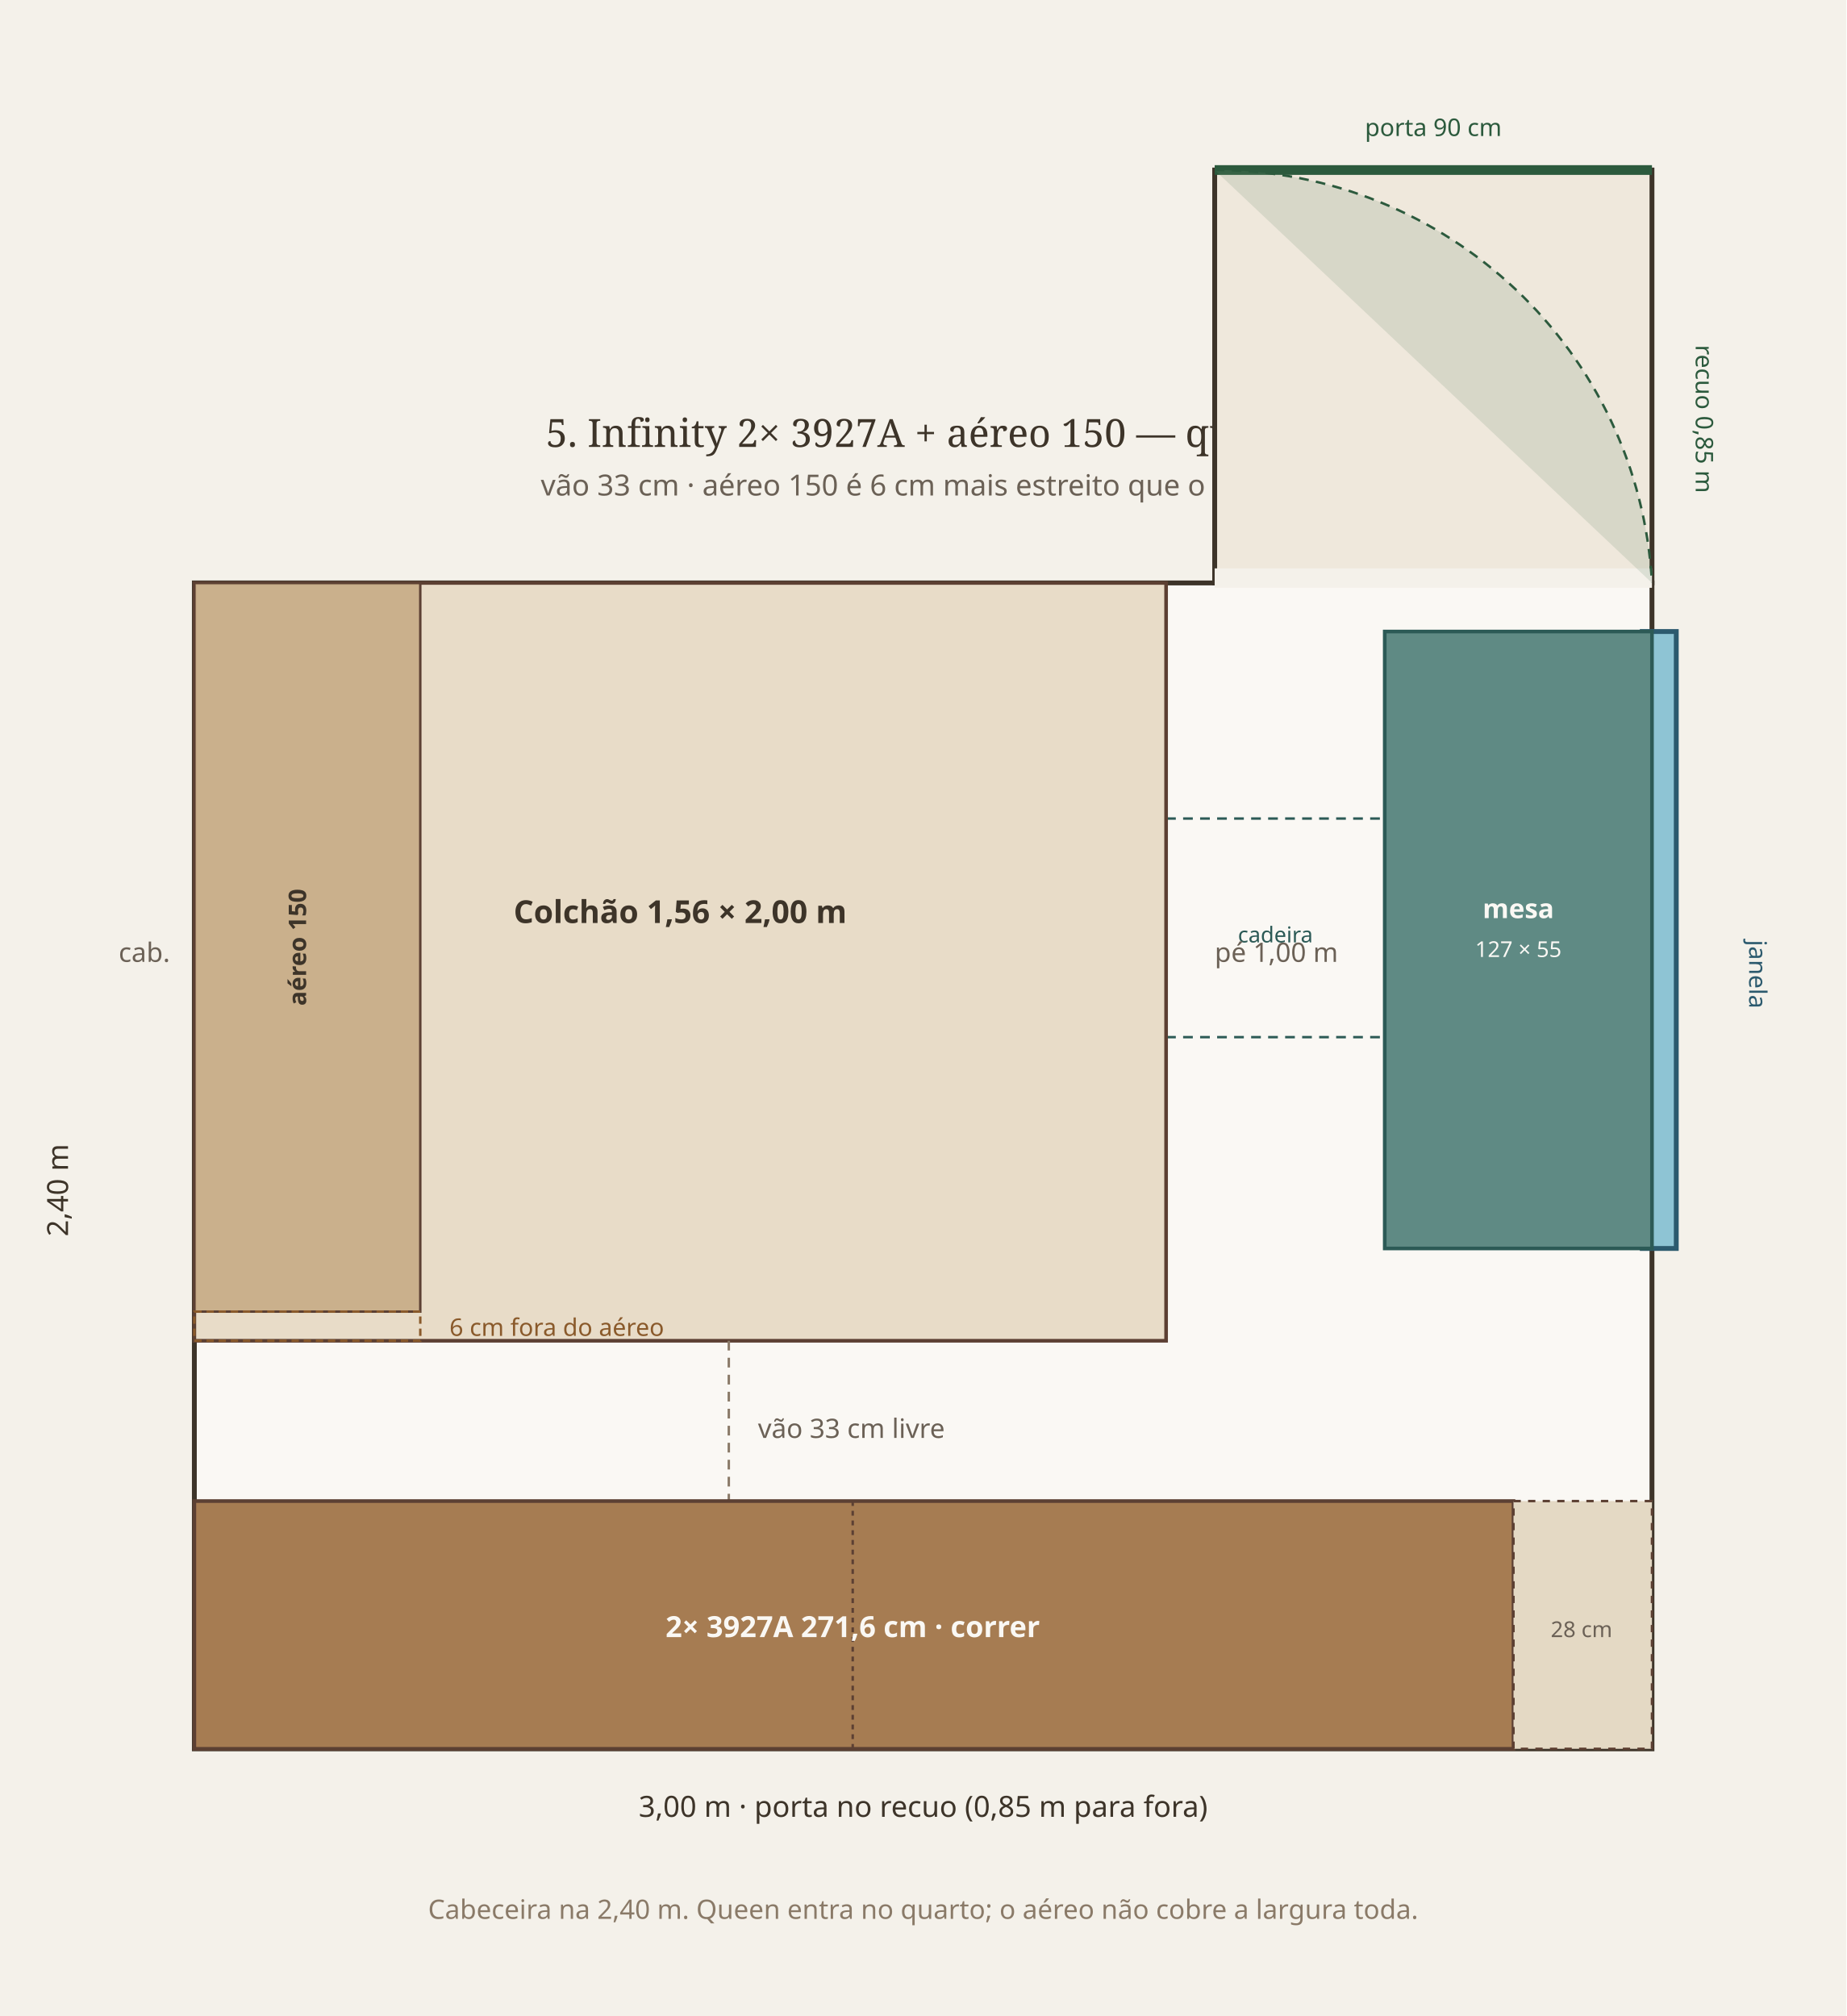
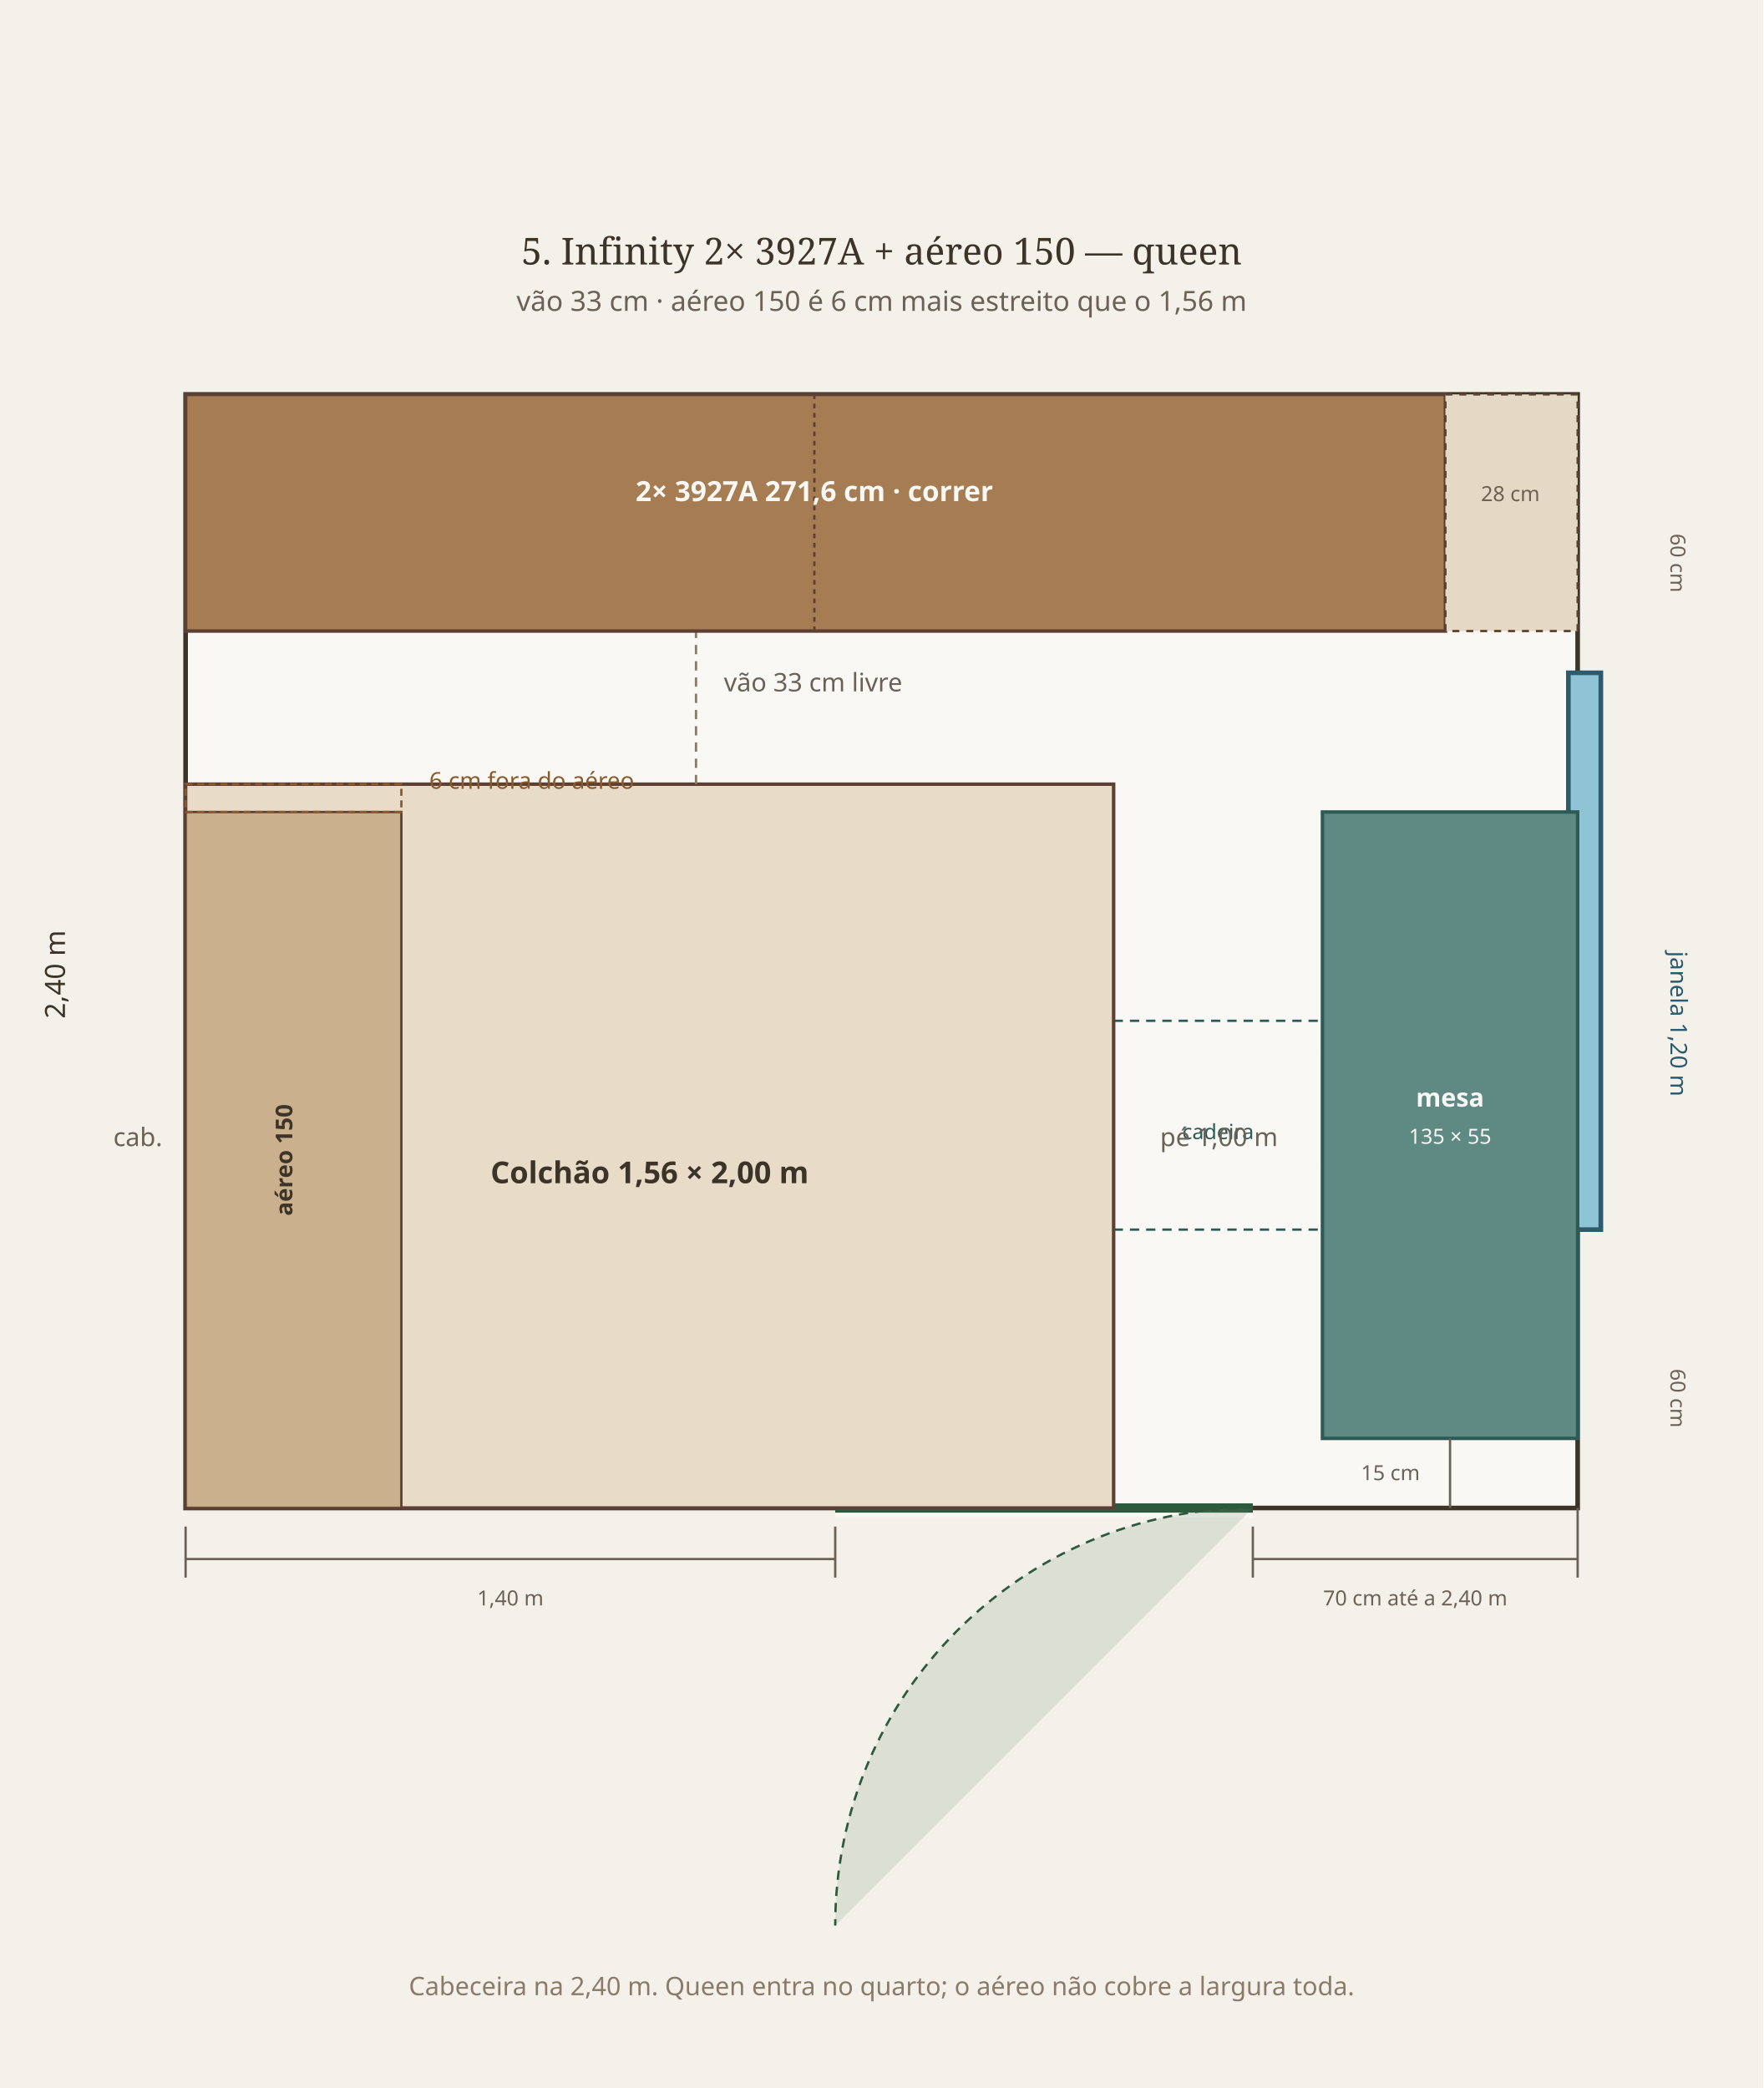
- <svg xmlns="http://www.w3.org/2000/svg" viewBox="0 -150 760 830" role="img">
-   <rect x="0" y="-150" width="760" height="830" fill="#f4f1ea" />
+ <svg xmlns="http://www.w3.org/2000/svg" viewBox="0 -80 760 900" role="img">
+   <rect x="0" y="-80" width="760" height="900" fill="#f4f1ea" />
  <text x="380" y="34" text-anchor="middle" font-family="Georgia, serif" font-size="16" fill="#3d3429">5. Infinity 2× 3927A + aéreo 150 — queen</text>
  <text x="380" y="54" text-anchor="middle" font-family="system-ui, sans-serif" font-size="12" fill="#6b6156">vão 33 cm · aéreo 150 é 6 cm mais estreito que o 1,56 m</text>
  <rect x="80" y="90" width="600" height="480" fill="#faf8f4" stroke="#3d3429" stroke-width="2" />
-   <rect x="500" y="-80" width="180" height="170" fill="#efe8dc" stroke="#3d3429" stroke-width="2" />
-   <rect x="500" y="84" width="180" height="8" fill="#f4f1ea" />
-   <line x1="500" y1="-80" x2="680" y2="-80" stroke="#2c5a3d" stroke-width="4" />
-   <path d="M500 -80 A180 180 0 0 1 680 90" fill="#6b8f71" fill-opacity="0.18" stroke="#2c5a3d" stroke-dasharray="4 3" />
-   <text x="590" y="-94" text-anchor="middle" font-family="system-ui, sans-serif" font-size="10" fill="#2c5a3d">porta 90 cm</text>
-   <text x="698" y="-8" font-family="system-ui, sans-serif" font-size="10" fill="#2c5a3d" transform="rotate(90 698 -8)">recuo 0,85 m</text>
-   <rect x="676" y="110" width="14" height="254" fill="#8ec4d4" stroke="#2c5a6e" stroke-width="2" />
-   <text x="720" y="237" font-family="system-ui, sans-serif" font-size="10" fill="#2c5a6e" transform="rotate(90 720 237)">janela</text>
-   <rect x="570" y="110" width="110" height="254" fill="#5f8a84" stroke="#2c5a56" stroke-width="1.5" />
-   <text x="625" y="228" text-anchor="middle" font-family="system-ui, sans-serif" font-size="11" fill="#faf8f4" font-weight="600">mesa</text>
-   <text x="625" y="244" text-anchor="middle" font-family="system-ui, sans-serif" font-size="9" fill="#faf8f4">127 × 55</text>
-   <rect x="480" y="187" width="90" height="90" fill="none" stroke="#2c5a56" stroke-dasharray="4 3" />
-   <text x="525" y="238" text-anchor="middle" font-family="system-ui, sans-serif" font-size="9" fill="#2c5a56">cadeira</text>
-   <text x="380" y="598" text-anchor="middle" font-family="system-ui, sans-serif" font-size="12" fill="#3d3429">3,00 m · porta no recuo (0,85 m para fora)</text>
+   <rect x="360" y="566" width="180" height="8" fill="#faf8f4" />
+   <line x1="360" y1="570" x2="540" y2="570" stroke="#2c5a3d" stroke-width="4" />
+   <path d="M540 570 A180 180 0 0 0 360 750" fill="#6b8f71" fill-opacity="0.18" stroke="#2c5a3d" stroke-dasharray="4 3" />
+   <text x="440" y="555" text-anchor="middle" font-family="system-ui, sans-serif" font-size="10" fill="#2c5a3d">porta 90 cm</text>
+   <line x1="80" y1="578" x2="80" y2="600" stroke="#6b6156" />
+   <line x1="360" y1="578" x2="360" y2="600" stroke="#6b6156" />
+   <line x1="80" y1="592" x2="360" y2="592" stroke="#6b6156" />
+   <text x="220" y="612" text-anchor="middle" font-family="system-ui, sans-serif" font-size="9" fill="#6b6156">1,40 m</text>
+   <line x1="540" y1="578" x2="540" y2="600" stroke="#6b6156" />
+   <line x1="680" y1="570" x2="680" y2="600" stroke="#6b6156" />
+   <line x1="540" y1="592" x2="680" y2="592" stroke="#6b6156" />
+   <text x="610" y="612" text-anchor="middle" font-family="system-ui, sans-serif" font-size="9" fill="#6b6156">70 cm até a 2,40 m</text>
+   <rect x="676" y="210" width="14" height="240" fill="#8ec4d4" stroke="#2c5a6e" stroke-width="2" />
+   <text x="720" y="150" font-family="system-ui, sans-serif" font-size="9" fill="#6b6156" transform="rotate(90 720 150)">60 cm</text>
+   <text x="720" y="330" font-family="system-ui, sans-serif" font-size="10" fill="#2c5a6e" transform="rotate(90 720 330)">janela 1,20 m</text>
+   <text x="720" y="510" font-family="system-ui, sans-serif" font-size="9" fill="#6b6156" transform="rotate(90 720 510)">60 cm</text>
+   <rect x="570" y="270" width="110" height="270" fill="#5f8a84" stroke="#2c5a56" stroke-width="1.5" />
+   <text x="625" y="397" text-anchor="middle" font-family="system-ui, sans-serif" font-size="11" fill="#faf8f4" font-weight="600">mesa</text>
+   <text x="625" y="413" text-anchor="middle" font-family="system-ui, sans-serif" font-size="9" fill="#faf8f4">135 × 55</text>
+   <rect x="480" y="360" width="90" height="90" fill="none" stroke="#2c5a56" stroke-dasharray="4 3" />
+   <text x="525" y="411" text-anchor="middle" font-family="system-ui, sans-serif" font-size="9" fill="#2c5a56">cadeira</text>
+   <line x1="625" y1="540" x2="625" y2="570" stroke="#6b6156" />
+   <text x="612" y="558" text-anchor="end" font-family="system-ui, sans-serif" font-size="9" fill="#6b6156">15 cm</text>
  <text x="28" y="340" text-anchor="middle" font-family="system-ui, sans-serif" font-size="12" fill="#3d3429" transform="rotate(-90 28 340)">2,40 m</text>
-   <rect x="80" y="90" width="400" height="312" fill="#e8dcc8" stroke="#5c4033" stroke-width="1.5" />
-   <text x="280" y="230" text-anchor="middle" font-family="system-ui, sans-serif" font-size="13" fill="#3d3429" font-weight="600">Colchão 1,56 × 2,00 m</text>
-   <text x="70" y="246" text-anchor="end" font-family="system-ui, sans-serif" font-size="11" fill="#6b6156">cab.</text>
-   <text x="500" y="246" font-family="system-ui, sans-serif" font-size="11" fill="#6b6156">pé 1,00 m</text>
-   <rect x="80" y="90" width="93" height="300" fill="#c4a882" fill-opacity="0.85" stroke="#5c4033" />
-   <text x="126" y="240" text-anchor="middle" font-family="system-ui, sans-serif" font-size="10" fill="#3d3429" font-weight="600" transform="rotate(-90 126 240)">aéreo 150</text>
-   <rect x="80" y="390" width="93" height="12" fill="none" stroke="#8a5a2b" stroke-dasharray="3 2" />
-   <text x="185" y="400" font-family="system-ui, sans-serif" font-size="10" fill="#8a5a2b">6 cm fora do aéreo</text>
-   <line x1="300" y1="402" x2="300" y2="468" stroke="#8a7a68" stroke-dasharray="4 3" />
-   <text x="312" y="442" font-family="system-ui, sans-serif" font-size="11" fill="#6b6156">vão 33 cm livre</text>
-   <rect x="80" y="468" width="543" height="102" fill="#a67c52" stroke="#5c4033" stroke-width="1.5" />
-   <line x1="351" y1="468" x2="351" y2="570" stroke="#5c4033" stroke-dasharray="2 2" />
-   <text x="351" y="524" text-anchor="middle" font-family="system-ui, sans-serif" font-size="12" fill="#faf8f4" font-weight="600">2× 3927A 271,6 cm · correr</text>
-   <rect x="623" y="468" width="57" height="102" fill="#e4d9c4" stroke="#5c4033" stroke-dasharray="3 3" />
-   <text x="651" y="524" text-anchor="middle" font-family="system-ui, sans-serif" font-size="9" fill="#6b6156">28 cm</text>
-   <text x="380" y="640" text-anchor="middle" font-family="system-ui, sans-serif" font-size="11" fill="#8a7a68">Cabeceira na 2,40 m. Queen entra no quarto; o aéreo não cobre a largura toda.</text>
+   <rect x="80" y="258" width="400" height="312" fill="#e8dcc8" stroke="#5c4033" stroke-width="1.5" />
+   <text x="280" y="430" text-anchor="middle" font-family="system-ui, sans-serif" font-size="13" fill="#3d3429" font-weight="600">Colchão 1,56 × 2,00 m</text>
+   <text x="70" y="414" text-anchor="end" font-family="system-ui, sans-serif" font-size="11" fill="#6b6156">cab.</text>
+   <text x="500" y="414" font-family="system-ui, sans-serif" font-size="11" fill="#6b6156">pé 1,00 m</text>
+   <rect x="80" y="270" width="93" height="300" fill="#c4a882" fill-opacity="0.85" stroke="#5c4033" />
+   <text x="126" y="420" text-anchor="middle" font-family="system-ui, sans-serif" font-size="10" fill="#3d3429" font-weight="600" transform="rotate(-90 126 420)">aéreo 150</text>
+   <rect x="80" y="258" width="93" height="12" fill="none" stroke="#8a5a2b" stroke-dasharray="3 2" />
+   <text x="185" y="260" font-family="system-ui, sans-serif" font-size="10" fill="#8a5a2b">6 cm fora do aéreo</text>
+   <line x1="300" y1="258" x2="300" y2="192" stroke="#8a7a68" stroke-dasharray="4 3" />
+   <text x="312" y="218" font-family="system-ui, sans-serif" font-size="11" fill="#6b6156">vão 33 cm livre</text>
+   <rect x="80" y="90" width="543" height="102" fill="#a67c52" stroke="#5c4033" stroke-width="1.5" />
+   <line x1="351" y1="192" x2="351" y2="90" stroke="#5c4033" stroke-dasharray="2 2" />
+   <text x="351" y="136" text-anchor="middle" font-family="system-ui, sans-serif" font-size="12" fill="#faf8f4" font-weight="600">2× 3927A 271,6 cm · correr</text>
+   <rect x="623" y="90" width="57" height="102" fill="#e4d9c4" stroke="#5c4033" stroke-dasharray="3 3" />
+   <text x="651" y="136" text-anchor="middle" font-family="system-ui, sans-serif" font-size="9" fill="#6b6156">28 cm</text>
+   <text x="380" y="780" text-anchor="middle" font-family="system-ui, sans-serif" font-size="11" fill="#8a7a68">Cabeceira na 2,40 m. Queen entra no quarto; o aéreo não cobre a largura toda.</text>
</svg>
